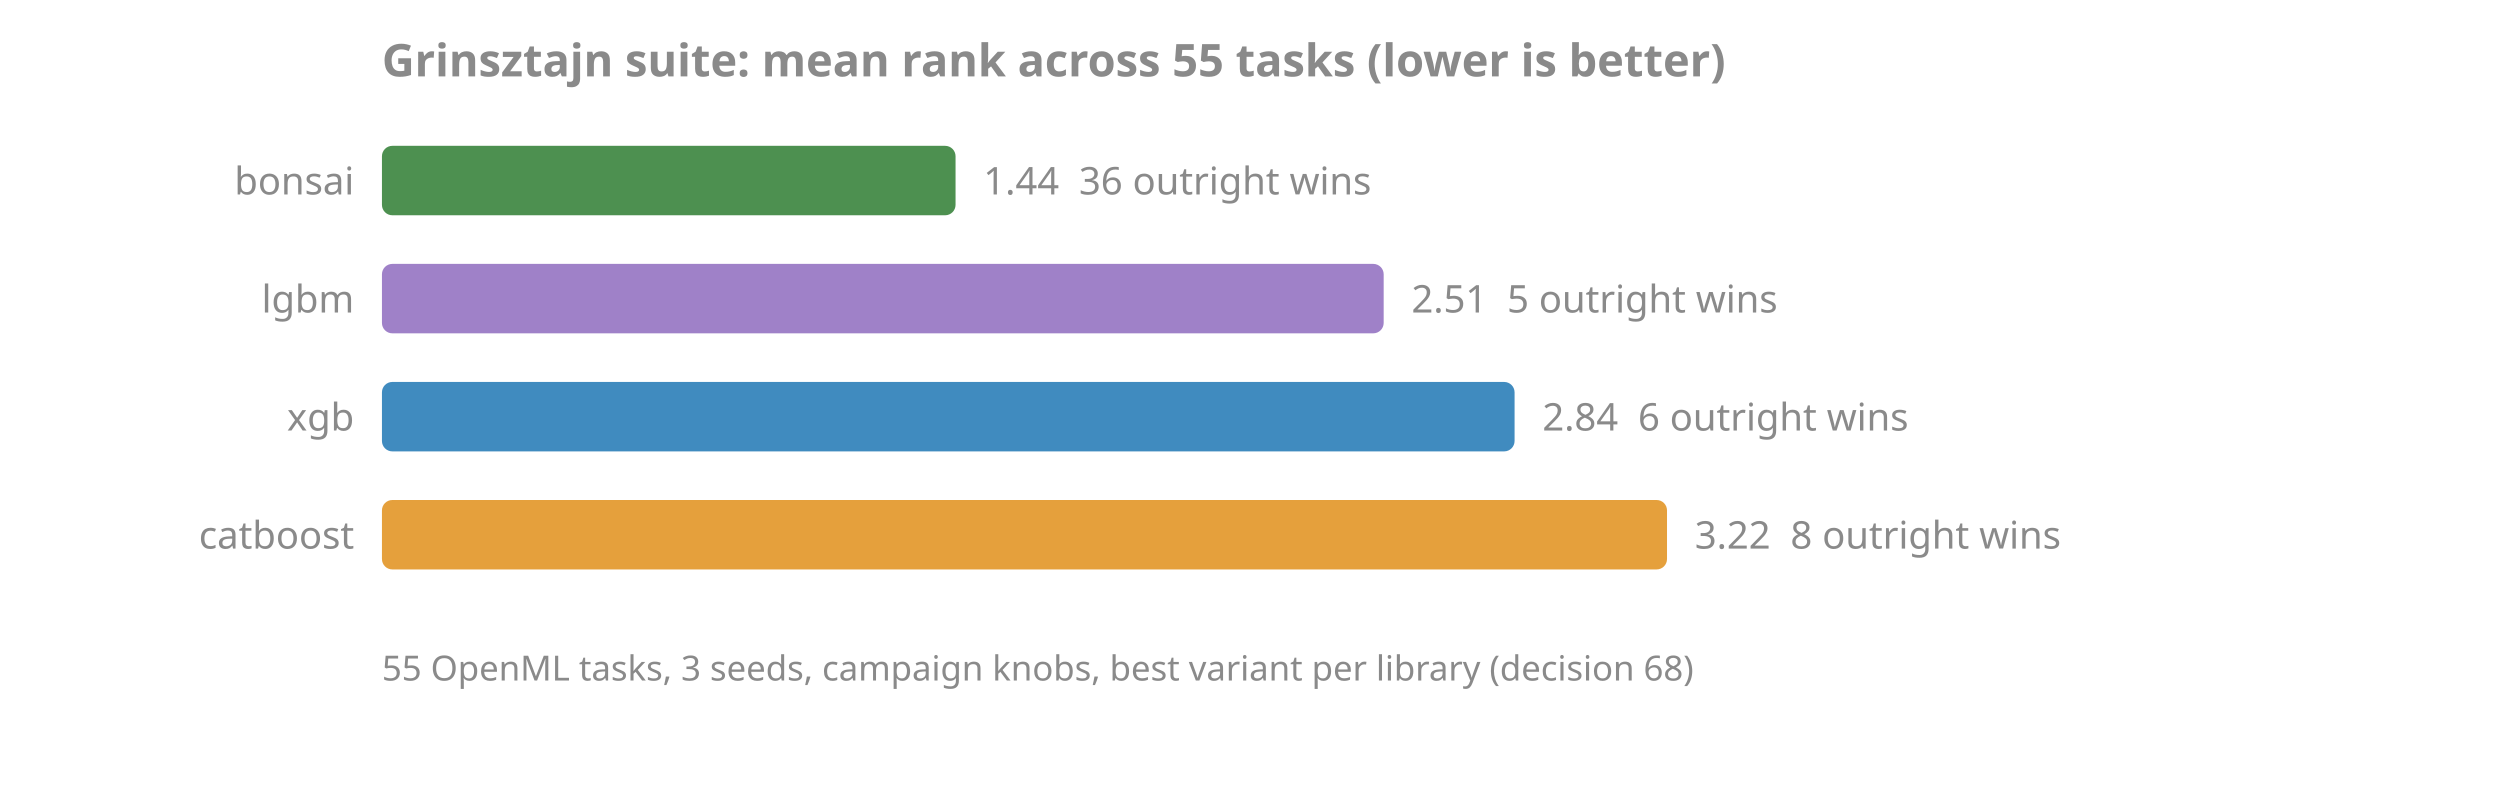
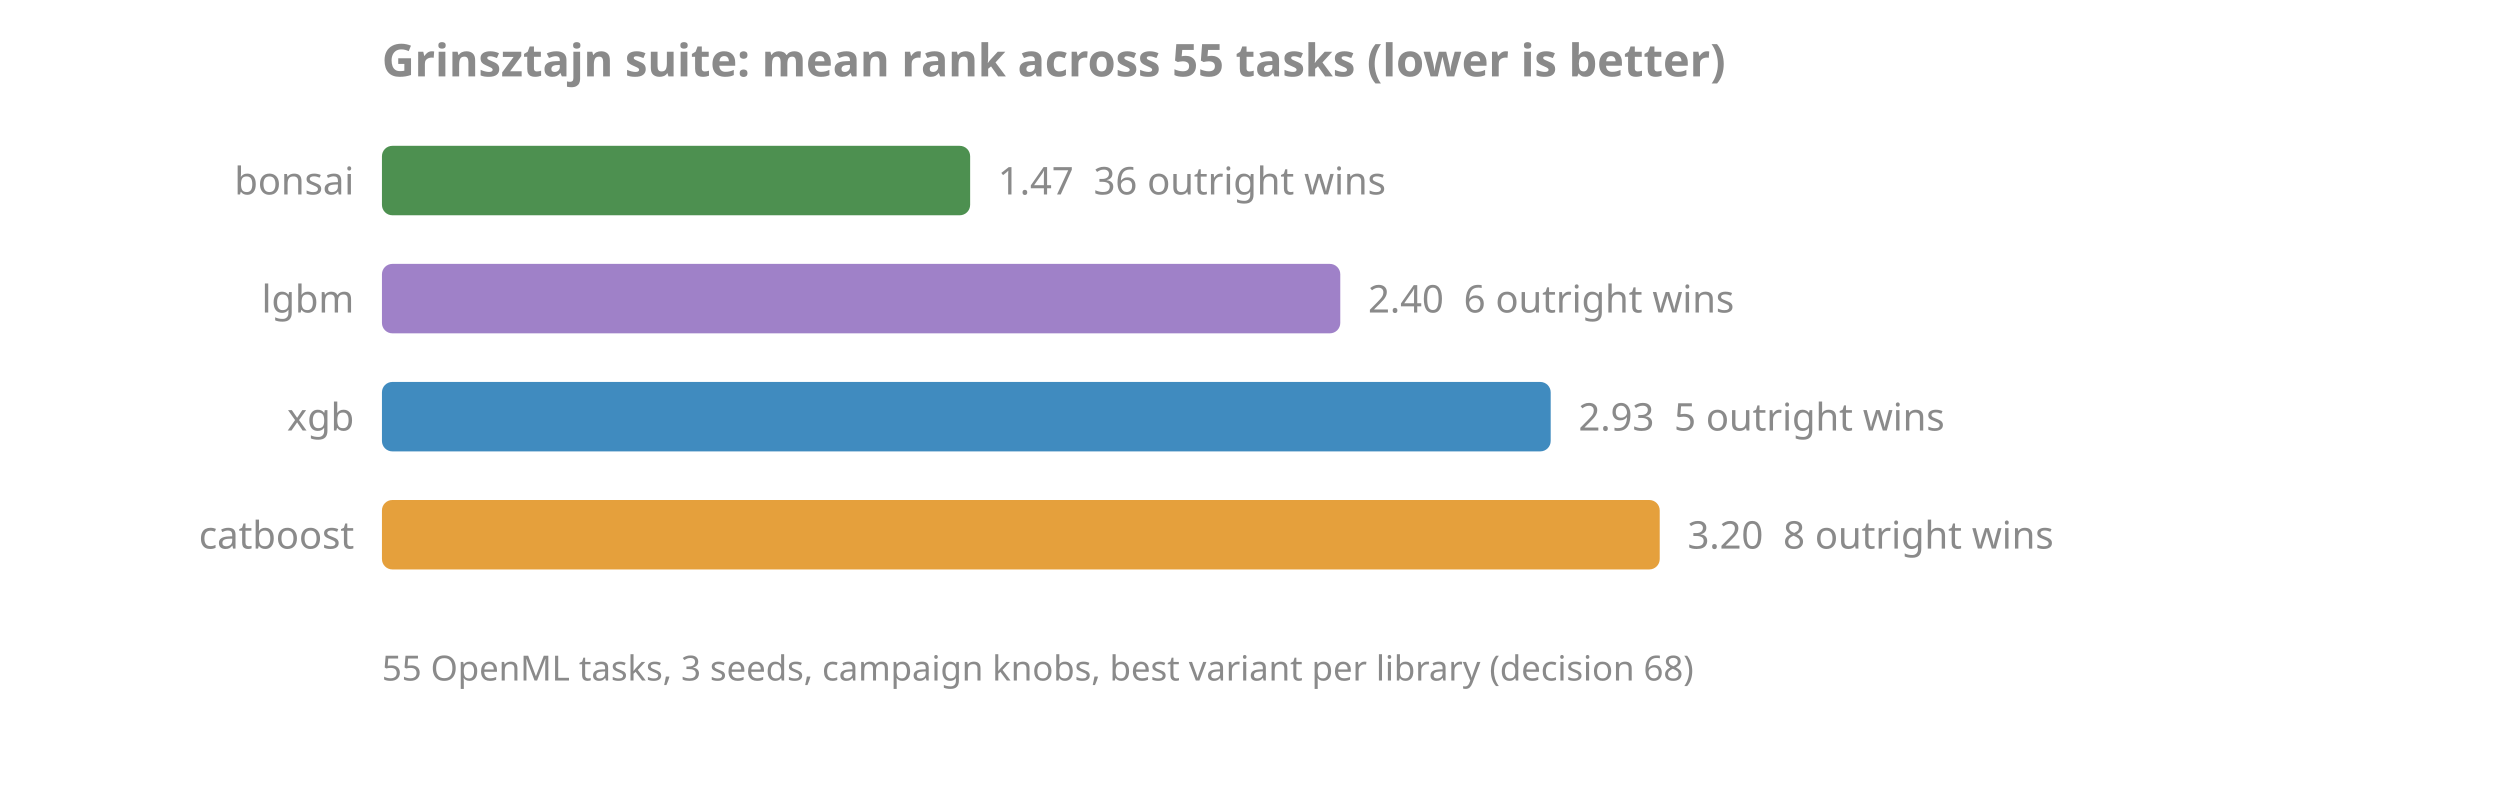
<svg xmlns="http://www.w3.org/2000/svg" width="720" height="226" viewBox="0 0 720 226">
  <text x="110" y="22" font-size="13" fill="#8a8a8a" font-family="system-ui,sans-serif" text-anchor="start" font-weight="bold">Grinsztajn suite: mean rank across 55 tasks (lower is better)</text>
  <text x="102" y="56" font-size="11" fill="#8a8a8a" font-family="system-ui,sans-serif" text-anchor="end" font-weight="normal">bonsai</text>
-   <rect x="110" y="42" width="165.2" height="20" rx="3" fill="#2e7d32" fill-opacity="0.85" />
-   <text x="283.2" y="56" font-size="11" fill="#8a8a8a" font-family="system-ui,sans-serif" text-anchor="start" font-weight="normal">1.44  36 outright wins</text>
+   <rect x="110" y="42" width="169.4" height="20" rx="3" fill="#2e7d32" fill-opacity="0.85" />
+   <text x="287.4" y="56" font-size="11" fill="#8a8a8a" font-family="system-ui,sans-serif" text-anchor="start" font-weight="normal">1.47  36 outright wins</text>
  <text x="102" y="90" font-size="11" fill="#8a8a8a" font-family="system-ui,sans-serif" text-anchor="end" font-weight="normal">lgbm</text>
-   <rect x="110" y="76" width="288.5" height="20" rx="3" fill="#8e6bbf" fill-opacity="0.85" />
-   <text x="406.5" y="90" font-size="11" fill="#8a8a8a" font-family="system-ui,sans-serif" text-anchor="start" font-weight="normal">2.51  5 outright wins</text>
+   <rect x="110" y="76" width="276.0" height="20" rx="3" fill="#8e6bbf" fill-opacity="0.85" />
+   <text x="394.0" y="90" font-size="11" fill="#8a8a8a" font-family="system-ui,sans-serif" text-anchor="start" font-weight="normal">2.40  6 outright wins</text>
  <text x="102" y="124" font-size="11" fill="#8a8a8a" font-family="system-ui,sans-serif" text-anchor="end" font-weight="normal">xgb</text>
-   <rect x="110" y="110" width="326.2" height="20" rx="3" fill="#1f77b4" fill-opacity="0.85" />
-   <text x="444.2" y="124" font-size="11" fill="#8a8a8a" font-family="system-ui,sans-serif" text-anchor="start" font-weight="normal">2.84  6 outright wins</text>
+   <rect x="110" y="110" width="336.6" height="20" rx="3" fill="#1f77b4" fill-opacity="0.85" />
+   <text x="454.6" y="124" font-size="11" fill="#8a8a8a" font-family="system-ui,sans-serif" text-anchor="start" font-weight="normal">2.93  5 outright wins</text>
  <text x="102" y="158" font-size="11" fill="#8a8a8a" font-family="system-ui,sans-serif" text-anchor="end" font-weight="normal">catboost</text>
-   <rect x="110" y="144" width="370.1" height="20" rx="3" fill="#e08f1a" fill-opacity="0.85" />
-   <text x="488.1" y="158" font-size="11" fill="#8a8a8a" font-family="system-ui,sans-serif" text-anchor="start" font-weight="normal">3.22  8 outright wins</text>
+   <rect x="110" y="144" width="368.0" height="20" rx="3" fill="#e08f1a" fill-opacity="0.85" />
+   <text x="486.0" y="158" font-size="11" fill="#8a8a8a" font-family="system-ui,sans-serif" text-anchor="start" font-weight="normal">3.20  8 outright wins</text>
  <text x="110" y="196" font-size="10" fill="#8a8a8a" font-family="system-ui,sans-serif" text-anchor="start" font-weight="normal">55 OpenML tasks, 3 seeds, campaign knobs, best variant per library (decision 68)</text>
</svg>
